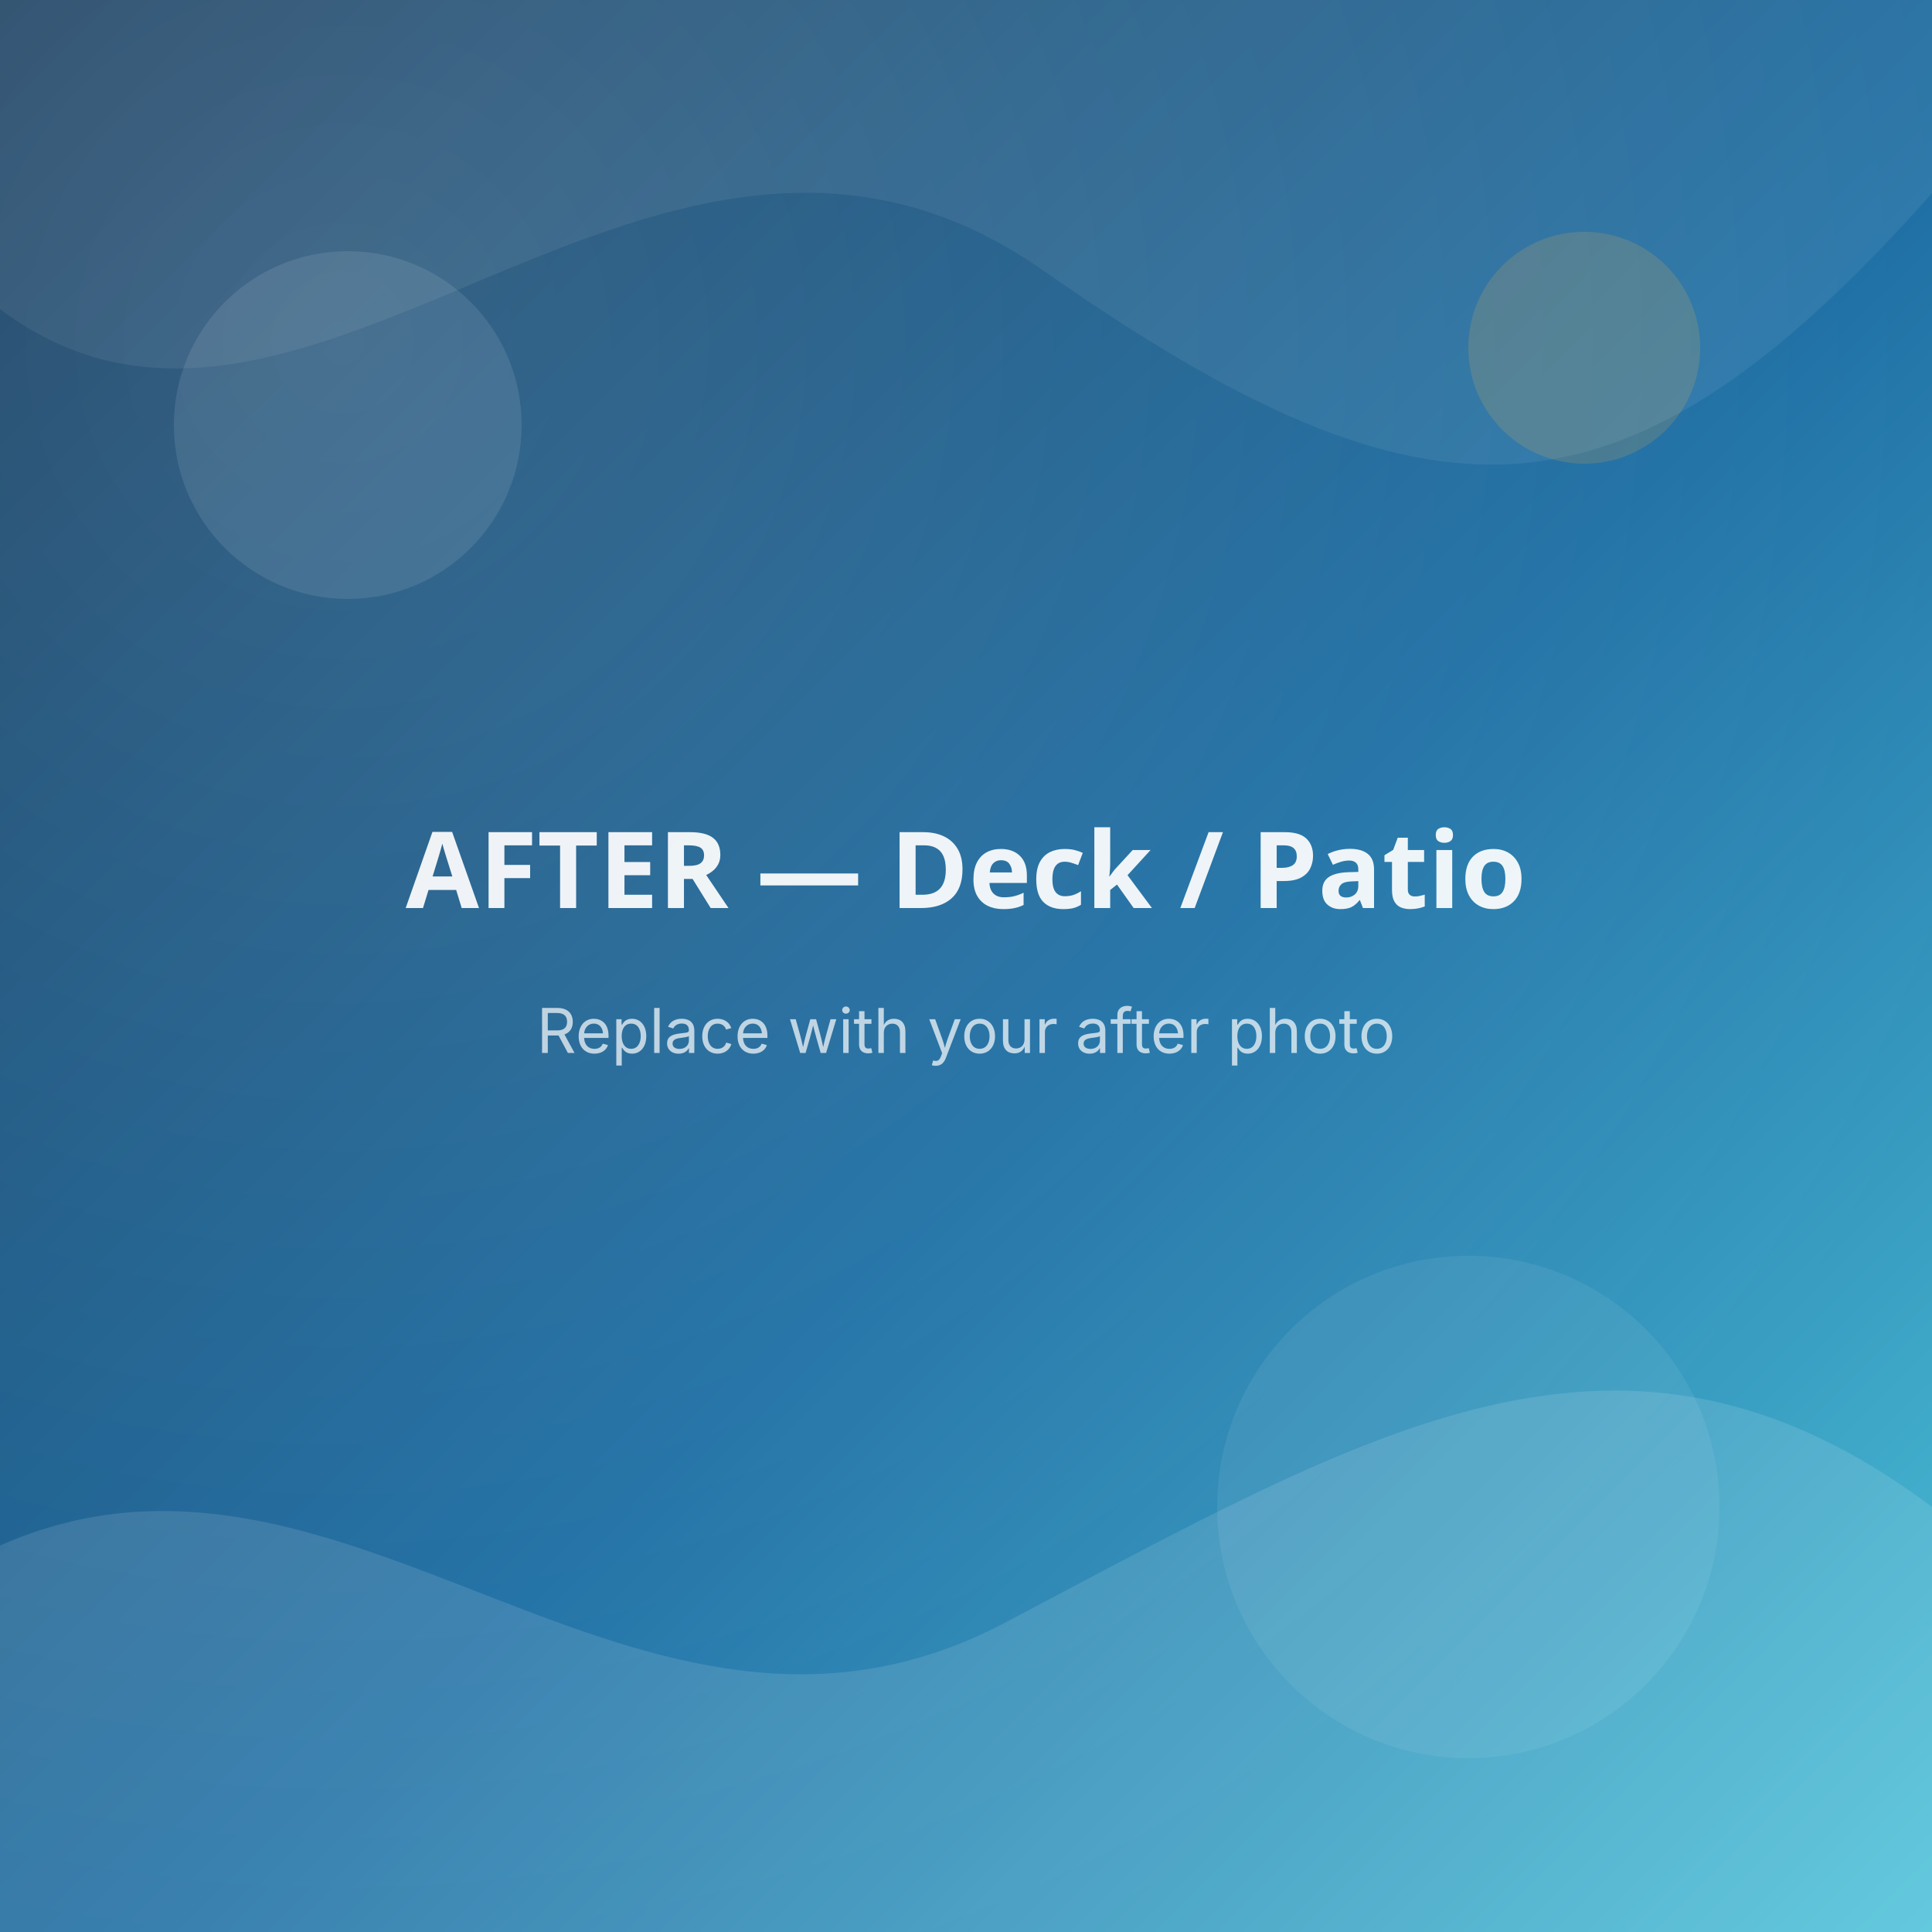
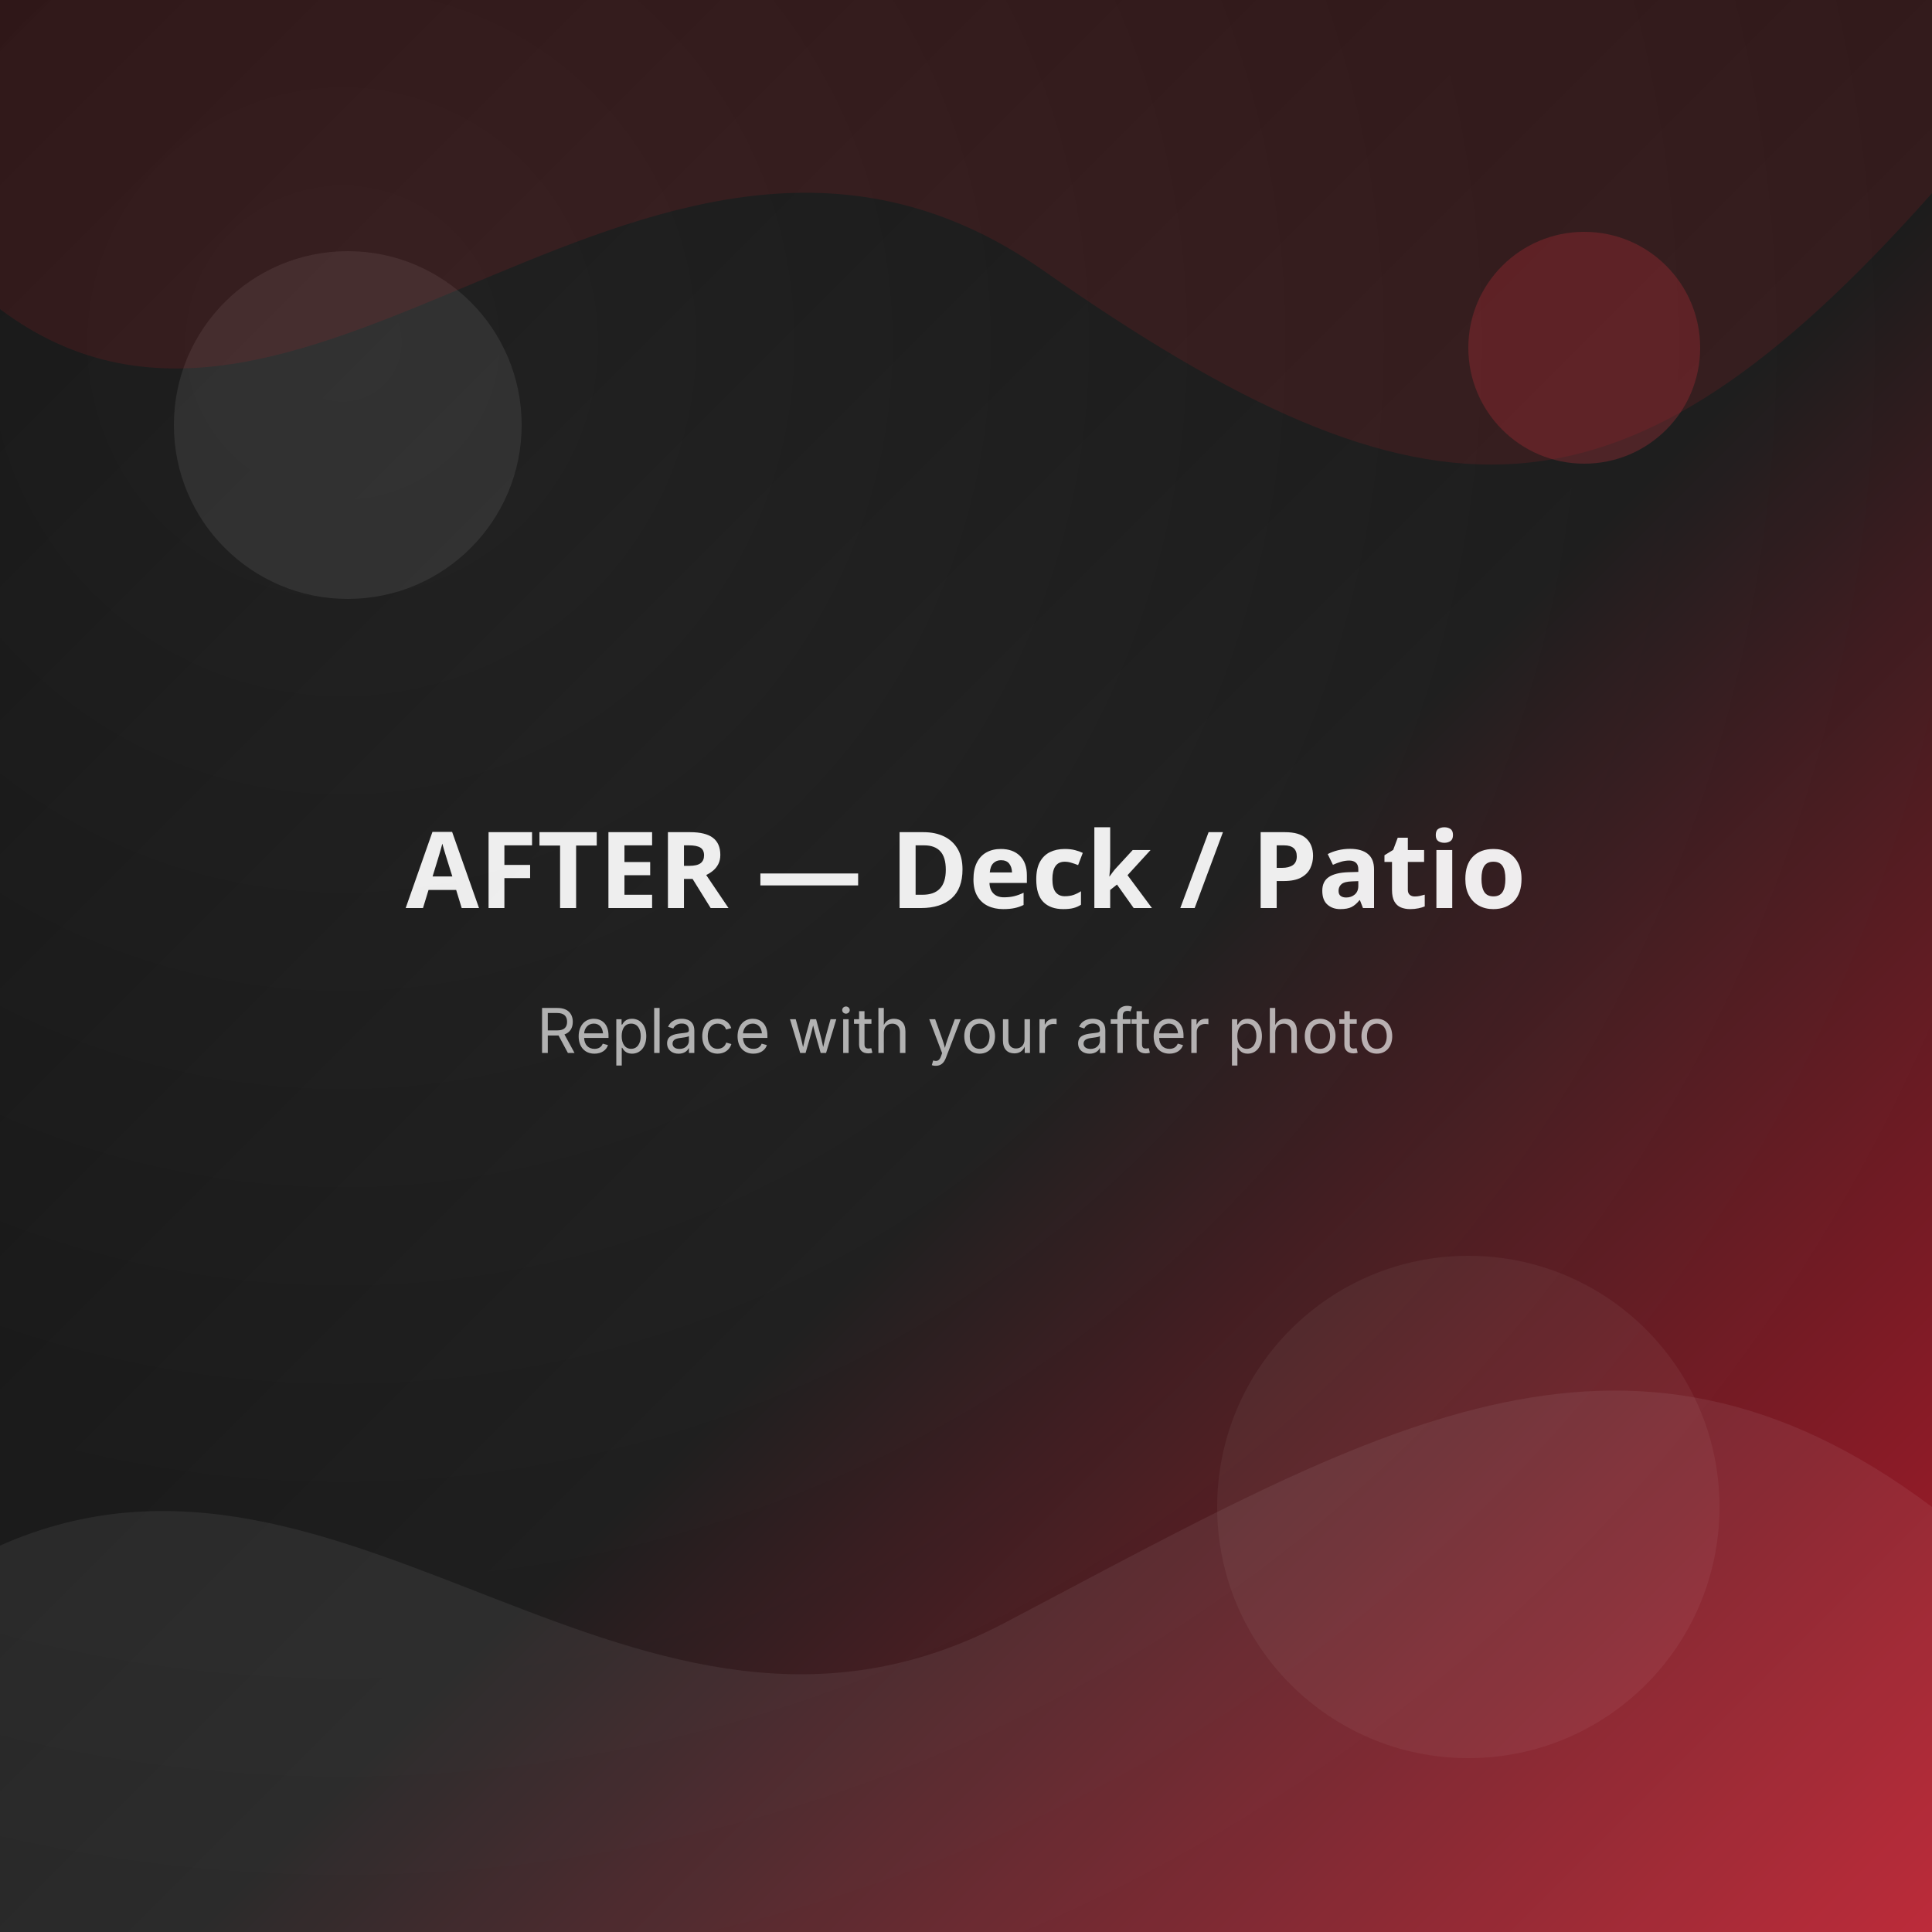
<svg xmlns="http://www.w3.org/2000/svg" width="900" height="900" viewBox="0 0 900 900" role="img" aria-label="AFTER — Deck / Patio">
  <defs>
    <linearGradient id="bg" x1="0" y1="0" x2="1" y2="1">
-       <stop offset="0%" stop-color="#0e3457" />
-       <stop offset="55%" stop-color="#1c6ea4" />
-       <stop offset="100%" stop-color="#4fc3d9" />
+       <stop offset="0%" stop-color="#0a0a0a" />
+       <stop offset="55%" stop-color="#1a1a1a" />
+       <stop offset="100%" stop-color="#b91c2c" />
    </linearGradient>
    <radialGradient id="glow" cx="0.18" cy="0.18" r="0.9">
-       <stop offset="0%" stop-color="rgba(255,255,255,0.28)" />
+       <stop offset="0%" stop-color="rgba(255,255,255,0.14)" />
      <stop offset="100%" stop-color="rgba(255,255,255,0)" />
    </radialGradient>
  </defs>
  <rect width="100%" height="100%" fill="url(#bg)" />
  <rect width="100%" height="100%" fill="url(#glow)" opacity="0.5" />
-   <circle cx="162.0" cy="198.0" r="81.0" fill="rgba(255,255,255,0.10)" />
-   <circle cx="738.0" cy="162.0" r="54.0" fill="rgba(217,169,78,0.20)" />
-   <circle cx="684.0" cy="702.0" r="117.0" fill="rgba(255,255,255,0.07)" />
-   <path d="M0 720.0 C 162.0 648.0, 297.0 846.0, 468.0 756.0 S 756.0 594.0, 900 702.0 V 900 H 0 Z" fill="rgba(255,255,255,0.12)" />
-   <path d="M0 144.0 C 144.0 252, 306.0 0, 486 126 S 756.0 252, 900 90.0 V0 H0 Z" fill="rgba(255,255,255,0.07)" />
+   <circle cx="162.0" cy="198.0" r="81.0" fill="rgba(255,255,255,0.08)" />
+   <circle cx="738.0" cy="162.0" r="54.0" fill="rgba(230,57,70,0.24)" />
+   <circle cx="684.0" cy="702.0" r="117.0" fill="rgba(255,255,255,0.05)" />
+   <path d="M0 720.0 C 162.0 648.0, 297.0 846.0, 468.0 756.0 S 756.0 594.0, 900 702.0 V 900 H 0 Z" fill="rgba(255,255,255,0.07)" />
+   <path d="M0 144.0 C 144.0 252, 306.0 0, 486 126 S 756.0 252, 900 90.0 V0 H0 Z" fill="rgba(200,30,40,0.14)" />
  <text x="50%" y="423.0" text-anchor="middle" font-family="Poppins, sans-serif" font-size="49.5" font-weight="700" fill="rgba(255,255,255,0.92)">AFTER — Deck / Patio</text>
-   <text x="50%" y="490.5" text-anchor="middle" font-family="Inter, sans-serif" font-size="28.8" fill="rgba(255,255,255,0.7)">Replace with your after photo</text>
+   <text x="50%" y="490.5" text-anchor="middle" font-family="Inter, sans-serif" font-size="28.8" fill="rgba(255,255,255,0.65)">Replace with your after photo</text>
</svg>
